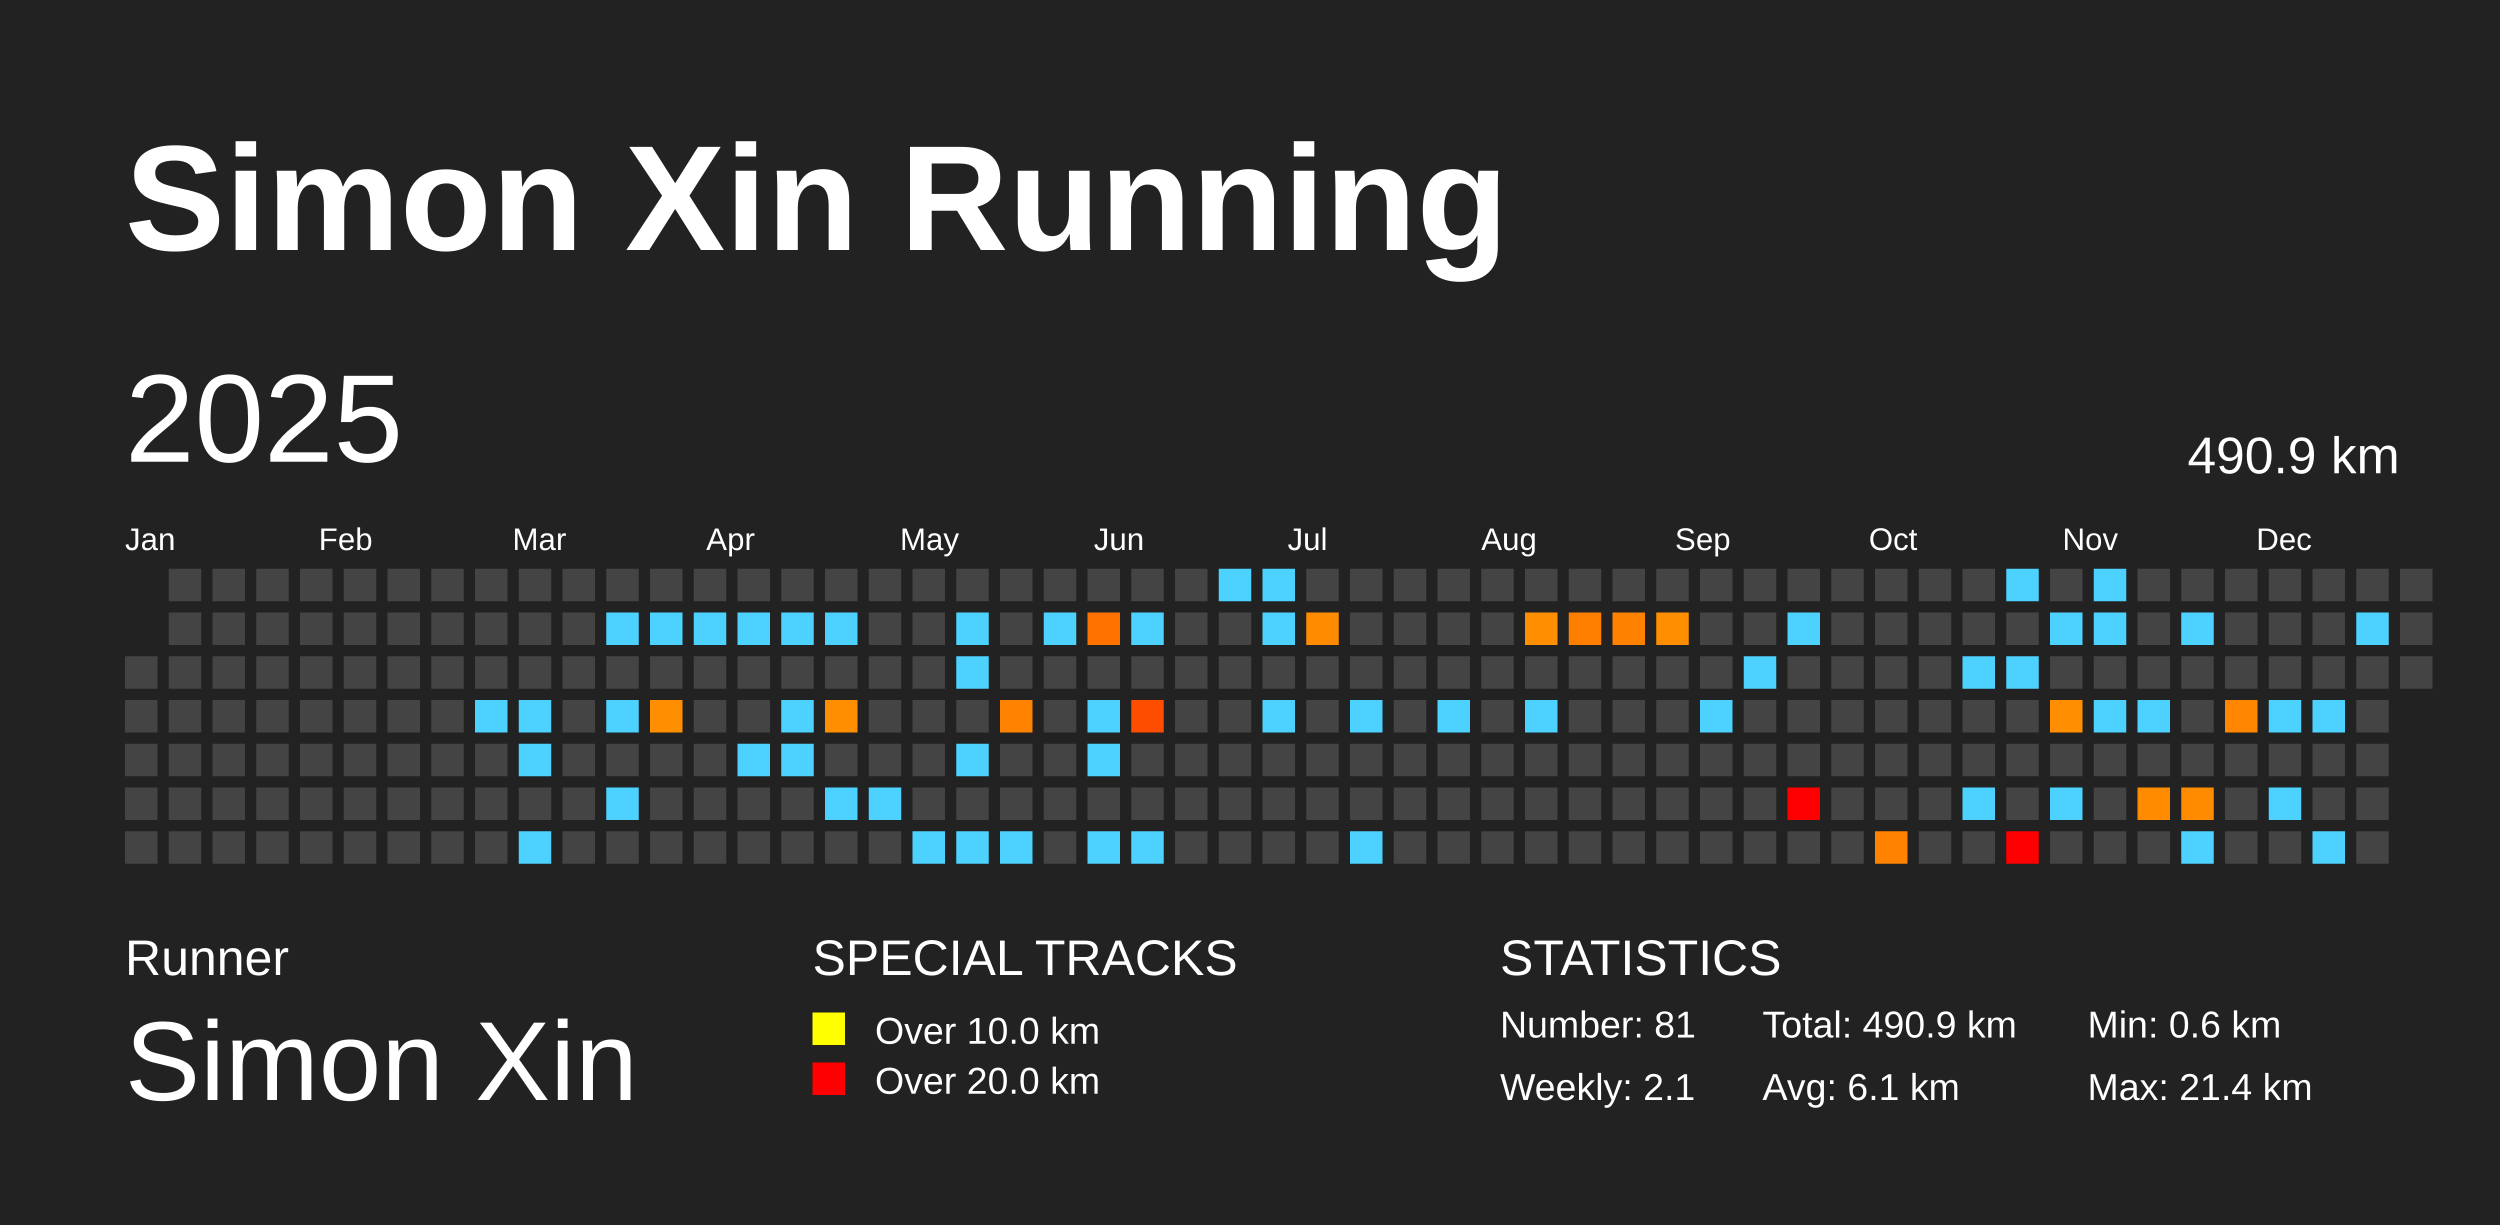
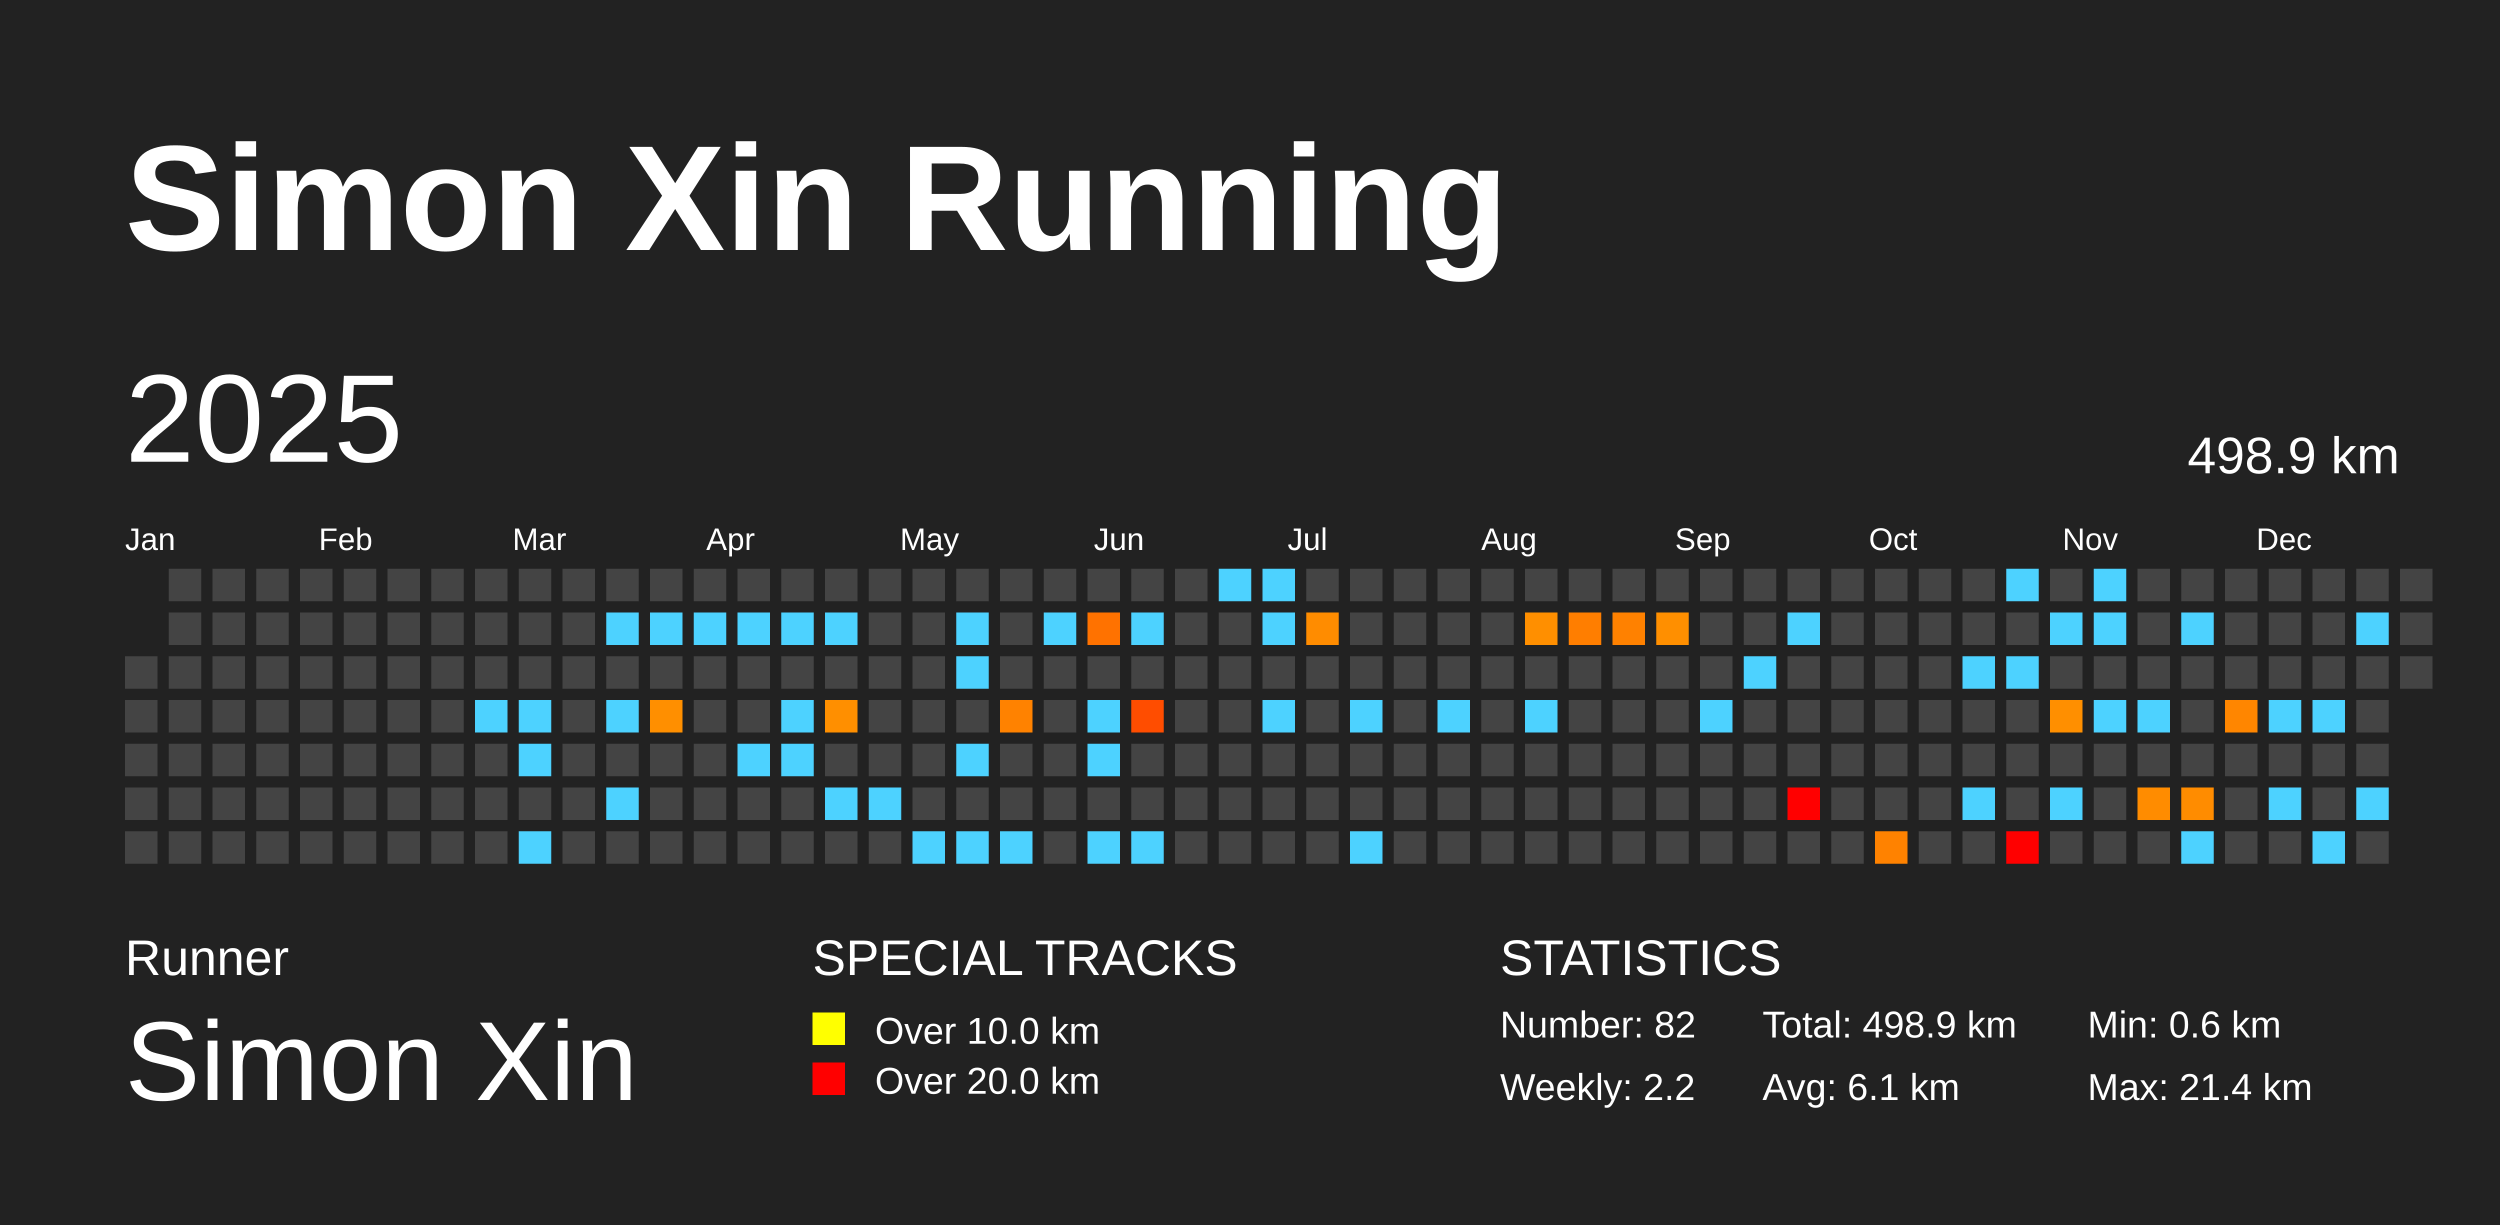
<svg xmlns="http://www.w3.org/2000/svg" baseProfile="full" height="98mm" version="1.1" viewBox="0,0,200,98" width="200mm">
  <defs />
  <rect fill="#222222" height="98" width="200" x="0" y="0" />
  <text fill="#FFFFFF" style="font-size:12px; font-family:Arial; font-weight:bold;" x="10" y="20">Simon Xin Running</text>
  <text fill="#FFFFFF" style="font-size:4px; font-family:Arial" x="10" y="78">Runner</text>
  <text fill="#FFFFFF" style="font-size:9px; font-family:Arial" x="10" y="88">Simon Xin</text>
  <text fill="#FFFFFF" style="font-size:4px; font-family:Arial" x="65" y="78">SPECIAL TRACKS</text>
  <rect fill="yellow" height="2.6" width="2.6" x="65" y="81" />
  <text fill="#FFFFFF" style="font-size:3px; font-family:Arial" x="70" y="83.5">Over 10.0 km</text>
  <rect fill="red" height="2.6" width="2.6" x="65" y="85" />
  <text fill="#FFFFFF" style="font-size:3px; font-family:Arial" x="70" y="87.5">Over 20.0 km</text>
  <text fill="#FFFFFF" style="font-size:4px; font-family:Arial" x="120" y="78">STATISTICS</text>
-   <text fill="#FFFFFF" style="font-size:3px; font-family:Arial" x="120" y="83">Number: 81</text>
-   <text fill="#FFFFFF" style="font-size:3px; font-family:Arial" x="120" y="88">Weekly: 2.1</text>
-   <text fill="#FFFFFF" style="font-size:3px; font-family:Arial" x="141" y="83">Total: 490.9 km</text>
+   <text fill="#FFFFFF" style="font-size:3px; font-family:Arial" x="120" y="83">Number: 82</text>
+   <text fill="#FFFFFF" style="font-size:3px; font-family:Arial" x="120" y="88">Weekly: 2.2</text>
+   <text fill="#FFFFFF" style="font-size:3px; font-family:Arial" x="141" y="83">Total: 498.9 km</text>
  <text fill="#FFFFFF" style="font-size:3px; font-family:Arial" x="141" y="88">Avg: 6.1 km</text>
  <text fill="#FFFFFF" style="font-size:3px; font-family:Arial" x="167" y="83">Min: 0.6 km</text>
  <text fill="#FFFFFF" style="font-size:3px; font-family:Arial" x="167" y="88">Max: 21.4 km</text>
  <text dominant-baseline="hanging" fill="#FFFFFF" style="font-size:10.0px; font-family:Arial;" x="10" y="30">2025</text>
-   <text dominant-baseline="hanging" fill="#FFFFFF" style="font-size:4.125px; font-family:Arial;" x="175" y="35">490.9 km</text>
+   <text dominant-baseline="hanging" fill="#FFFFFF" style="font-size:4.125px; font-family:Arial;" x="175" y="35">498.9 km</text>
  <text fill="#FFFFFF" style="font-size:2.5px; font-family:Arial" x="10.0" y="44">Jan</text>
  <text fill="#FFFFFF" style="font-size:2.5px; font-family:Arial" x="25.5" y="44">Feb</text>
  <text fill="#FFFFFF" style="font-size:2.5px; font-family:Arial" x="41.0" y="44">Mar</text>
  <text fill="#FFFFFF" style="font-size:2.5px; font-family:Arial" x="56.5" y="44">Apr</text>
  <text fill="#FFFFFF" style="font-size:2.5px; font-family:Arial" x="72.0" y="44">May</text>
  <text fill="#FFFFFF" style="font-size:2.5px; font-family:Arial" x="87.5" y="44">Jun</text>
  <text fill="#FFFFFF" style="font-size:2.5px; font-family:Arial" x="103.0" y="44">Jul</text>
  <text fill="#FFFFFF" style="font-size:2.5px; font-family:Arial" x="118.5" y="44">Aug</text>
  <text fill="#FFFFFF" style="font-size:2.5px; font-family:Arial" x="134.0" y="44">Sep</text>
  <text fill="#FFFFFF" style="font-size:2.5px; font-family:Arial" x="149.5" y="44">Oct</text>
  <text fill="#FFFFFF" style="font-size:2.5px; font-family:Arial" x="165.0" y="44">Nov</text>
  <text fill="#FFFFFF" style="font-size:2.5px; font-family:Arial" x="180.5" y="44">Dec</text>
  <rect fill="#444444" height="2.6" width="2.6" x="10.0" y="52.5" />
  <rect fill="#444444" height="2.6" width="2.6" x="10.0" y="56.0" />
  <rect fill="#444444" height="2.6" width="2.6" x="10.0" y="59.5" />
  <rect fill="#444444" height="2.6" width="2.6" x="10.0" y="63.0" />
  <rect fill="#444444" height="2.6" width="2.6" x="10.0" y="66.5" />
  <rect fill="#444444" height="2.6" width="2.6" x="13.5" y="45.5" />
  <rect fill="#444444" height="2.6" width="2.6" x="13.5" y="49.0" />
  <rect fill="#444444" height="2.6" width="2.6" x="13.5" y="52.5" />
  <rect fill="#444444" height="2.6" width="2.6" x="13.5" y="56.0" />
  <rect fill="#444444" height="2.6" width="2.6" x="13.5" y="59.5" />
  <rect fill="#444444" height="2.6" width="2.6" x="13.5" y="63.0" />
  <rect fill="#444444" height="2.6" width="2.6" x="13.5" y="66.5" />
  <rect fill="#444444" height="2.6" width="2.6" x="17.0" y="45.5" />
  <rect fill="#444444" height="2.6" width="2.6" x="17.0" y="49.0" />
  <rect fill="#444444" height="2.6" width="2.6" x="17.0" y="52.5" />
  <rect fill="#444444" height="2.6" width="2.6" x="17.0" y="56.0" />
  <rect fill="#444444" height="2.6" width="2.6" x="17.0" y="59.5" />
  <rect fill="#444444" height="2.6" width="2.6" x="17.0" y="63.0" />
  <rect fill="#444444" height="2.6" width="2.6" x="17.0" y="66.5" />
  <rect fill="#444444" height="2.6" width="2.6" x="20.5" y="45.5" />
  <rect fill="#444444" height="2.6" width="2.6" x="20.5" y="49.0" />
  <rect fill="#444444" height="2.6" width="2.6" x="20.5" y="52.5" />
  <rect fill="#444444" height="2.6" width="2.6" x="20.5" y="56.0" />
  <rect fill="#444444" height="2.6" width="2.6" x="20.5" y="59.5" />
  <rect fill="#444444" height="2.6" width="2.6" x="20.5" y="63.0" />
  <rect fill="#444444" height="2.6" width="2.6" x="20.5" y="66.5" />
  <rect fill="#444444" height="2.6" width="2.6" x="24.0" y="45.5" />
  <rect fill="#444444" height="2.6" width="2.6" x="24.0" y="49.0" />
  <rect fill="#444444" height="2.6" width="2.6" x="24.0" y="52.5" />
  <rect fill="#444444" height="2.6" width="2.6" x="24.0" y="56.0" />
  <rect fill="#444444" height="2.6" width="2.6" x="24.0" y="59.5" />
  <rect fill="#444444" height="2.6" width="2.6" x="24.0" y="63.0" />
  <rect fill="#444444" height="2.6" width="2.6" x="24.0" y="66.5" />
  <rect fill="#444444" height="2.6" width="2.6" x="27.5" y="45.5" />
  <rect fill="#444444" height="2.6" width="2.6" x="27.5" y="49.0" />
  <rect fill="#444444" height="2.6" width="2.6" x="27.5" y="52.5" />
  <rect fill="#444444" height="2.6" width="2.6" x="27.5" y="56.0" />
  <rect fill="#444444" height="2.6" width="2.6" x="27.5" y="59.5" />
  <rect fill="#444444" height="2.6" width="2.6" x="27.5" y="63.0" />
  <rect fill="#444444" height="2.6" width="2.6" x="27.5" y="66.5" />
  <rect fill="#444444" height="2.6" width="2.6" x="31.0" y="45.5" />
  <rect fill="#444444" height="2.6" width="2.6" x="31.0" y="49.0" />
  <rect fill="#444444" height="2.6" width="2.6" x="31.0" y="52.5" />
  <rect fill="#444444" height="2.6" width="2.6" x="31.0" y="56.0" />
  <rect fill="#444444" height="2.6" width="2.6" x="31.0" y="59.5" />
  <rect fill="#444444" height="2.6" width="2.6" x="31.0" y="63.0" />
  <rect fill="#444444" height="2.6" width="2.6" x="31.0" y="66.5" />
  <rect fill="#444444" height="2.6" width="2.6" x="34.5" y="45.5" />
  <rect fill="#444444" height="2.6" width="2.6" x="34.5" y="49.0" />
  <rect fill="#444444" height="2.6" width="2.6" x="34.5" y="52.5" />
  <rect fill="#444444" height="2.6" width="2.6" x="34.5" y="56.0" />
  <rect fill="#444444" height="2.6" width="2.6" x="34.5" y="59.5" />
  <rect fill="#444444" height="2.6" width="2.6" x="34.5" y="63.0" />
  <rect fill="#444444" height="2.6" width="2.6" x="34.5" y="66.5" />
  <rect fill="#444444" height="2.6" width="2.6" x="38.0" y="45.5" />
  <rect fill="#444444" height="2.6" width="2.6" x="38.0" y="49.0" />
  <rect fill="#444444" height="2.6" width="2.6" x="38.0" y="52.5" />
  <rect fill="#4dd2ff" height="2.6" width="2.6" x="38.0" y="56.0" />
  <rect fill="#444444" height="2.6" width="2.6" x="38.0" y="59.5" />
  <rect fill="#444444" height="2.6" width="2.6" x="38.0" y="63.0" />
  <rect fill="#444444" height="2.6" width="2.6" x="38.0" y="66.5" />
  <rect fill="#444444" height="2.6" width="2.6" x="41.5" y="45.5" />
  <rect fill="#444444" height="2.6" width="2.6" x="41.5" y="49.0" />
  <rect fill="#444444" height="2.6" width="2.6" x="41.5" y="52.5" />
  <rect fill="#4dd2ff" height="2.6" width="2.6" x="41.5" y="56.0" />
  <rect fill="#4dd2ff" height="2.6" width="2.6" x="41.5" y="59.5" />
  <rect fill="#444444" height="2.6" width="2.6" x="41.5" y="63.0" />
  <rect fill="#4dd2ff" height="2.6" width="2.6" x="41.5" y="66.5" />
  <rect fill="#444444" height="2.6" width="2.6" x="45.0" y="45.5" />
  <rect fill="#444444" height="2.6" width="2.6" x="45.0" y="49.0" />
  <rect fill="#444444" height="2.6" width="2.6" x="45.0" y="52.5" />
  <rect fill="#444444" height="2.6" width="2.6" x="45.0" y="56.0" />
  <rect fill="#444444" height="2.6" width="2.6" x="45.0" y="59.5" />
  <rect fill="#444444" height="2.6" width="2.6" x="45.0" y="63.0" />
  <rect fill="#444444" height="2.6" width="2.6" x="45.0" y="66.5" />
  <rect fill="#444444" height="2.6" width="2.6" x="48.5" y="45.5" />
  <rect fill="#4dd2ff" height="2.6" width="2.6" x="48.5" y="49.0" />
  <rect fill="#444444" height="2.6" width="2.6" x="48.5" y="52.5" />
  <rect fill="#4dd2ff" height="2.6" width="2.6" x="48.5" y="56.0" />
  <rect fill="#444444" height="2.6" width="2.6" x="48.5" y="59.5" />
  <rect fill="#4dd2ff" height="2.6" width="2.6" x="48.5" y="63.0" />
  <rect fill="#444444" height="2.6" width="2.6" x="48.5" y="66.5" />
  <rect fill="#444444" height="2.6" width="2.6" x="52.0" y="45.5" />
  <rect fill="#4dd2ff" height="2.6" width="2.6" x="52.0" y="49.0" />
  <rect fill="#444444" height="2.6" width="2.6" x="52.0" y="52.5" />
  <rect fill="#ff8f00" height="2.6" width="2.6" x="52.0" y="56.0" />
  <rect fill="#444444" height="2.6" width="2.6" x="52.0" y="59.5" />
  <rect fill="#444444" height="2.6" width="2.6" x="52.0" y="63.0" />
  <rect fill="#444444" height="2.6" width="2.6" x="52.0" y="66.5" />
  <rect fill="#444444" height="2.6" width="2.6" x="55.5" y="45.5" />
  <rect fill="#4dd2ff" height="2.6" width="2.6" x="55.5" y="49.0" />
  <rect fill="#444444" height="2.6" width="2.6" x="55.5" y="52.5" />
  <rect fill="#444444" height="2.6" width="2.6" x="55.5" y="56.0" />
  <rect fill="#444444" height="2.6" width="2.6" x="55.5" y="59.5" />
  <rect fill="#444444" height="2.6" width="2.6" x="55.5" y="63.0" />
  <rect fill="#444444" height="2.6" width="2.6" x="55.5" y="66.5" />
  <rect fill="#444444" height="2.6" width="2.6" x="59.0" y="45.5" />
  <rect fill="#4dd2ff" height="2.6" width="2.6" x="59.0" y="49.0" />
  <rect fill="#444444" height="2.6" width="2.6" x="59.0" y="52.5" />
  <rect fill="#444444" height="2.6" width="2.6" x="59.0" y="56.0" />
  <rect fill="#4dd2ff" height="2.6" width="2.6" x="59.0" y="59.5" />
  <rect fill="#444444" height="2.6" width="2.6" x="59.0" y="63.0" />
  <rect fill="#444444" height="2.6" width="2.6" x="59.0" y="66.5" />
  <rect fill="#444444" height="2.6" width="2.6" x="62.5" y="45.5" />
  <rect fill="#4dd2ff" height="2.6" width="2.6" x="62.5" y="49.0" />
  <rect fill="#444444" height="2.6" width="2.6" x="62.5" y="52.5" />
  <rect fill="#4dd2ff" height="2.6" width="2.6" x="62.5" y="56.0" />
  <rect fill="#4dd2ff" height="2.6" width="2.6" x="62.5" y="59.5" />
  <rect fill="#444444" height="2.6" width="2.6" x="62.5" y="63.0" />
  <rect fill="#444444" height="2.6" width="2.6" x="62.5" y="66.5" />
  <rect fill="#444444" height="2.6" width="2.6" x="66.0" y="45.5" />
  <rect fill="#4dd2ff" height="2.6" width="2.6" x="66.0" y="49.0" />
  <rect fill="#444444" height="2.6" width="2.6" x="66.0" y="52.5" />
  <rect fill="#ff8f00" height="2.6" width="2.6" x="66.0" y="56.0" />
  <rect fill="#444444" height="2.6" width="2.6" x="66.0" y="59.5" />
  <rect fill="#4dd2ff" height="2.6" width="2.6" x="66.0" y="63.0" />
  <rect fill="#444444" height="2.6" width="2.6" x="66.0" y="66.5" />
  <rect fill="#444444" height="2.6" width="2.6" x="69.5" y="45.5" />
  <rect fill="#444444" height="2.6" width="2.6" x="69.5" y="49.0" />
  <rect fill="#444444" height="2.6" width="2.6" x="69.5" y="52.5" />
  <rect fill="#444444" height="2.6" width="2.6" x="69.5" y="56.0" />
  <rect fill="#444444" height="2.6" width="2.6" x="69.5" y="59.5" />
  <rect fill="#4dd2ff" height="2.6" width="2.6" x="69.5" y="63.0" />
  <rect fill="#444444" height="2.6" width="2.6" x="69.5" y="66.5" />
  <rect fill="#444444" height="2.6" width="2.6" x="73.0" y="45.5" />
  <rect fill="#444444" height="2.6" width="2.6" x="73.0" y="49.0" />
  <rect fill="#444444" height="2.6" width="2.6" x="73.0" y="52.5" />
  <rect fill="#444444" height="2.6" width="2.6" x="73.0" y="56.0" />
  <rect fill="#444444" height="2.6" width="2.6" x="73.0" y="59.5" />
  <rect fill="#444444" height="2.6" width="2.6" x="73.0" y="63.0" />
  <rect fill="#4dd2ff" height="2.6" width="2.6" x="73.0" y="66.5" />
  <rect fill="#444444" height="2.6" width="2.6" x="76.5" y="45.5" />
  <rect fill="#4dd2ff" height="2.6" width="2.6" x="76.5" y="49.0" />
  <rect fill="#4dd2ff" height="2.6" width="2.6" x="76.5" y="52.5" />
  <rect fill="#444444" height="2.6" width="2.6" x="76.5" y="56.0" />
  <rect fill="#4dd2ff" height="2.6" width="2.6" x="76.5" y="59.5" />
  <rect fill="#444444" height="2.6" width="2.6" x="76.5" y="63.0" />
  <rect fill="#4dd2ff" height="2.6" width="2.6" x="76.5" y="66.5" />
  <rect fill="#444444" height="2.6" width="2.6" x="80.0" y="45.5" />
  <rect fill="#444444" height="2.6" width="2.6" x="80.0" y="49.0" />
  <rect fill="#444444" height="2.6" width="2.6" x="80.0" y="52.5" />
  <rect fill="#ff8200" height="2.6" width="2.6" x="80.0" y="56.0" />
  <rect fill="#444444" height="2.6" width="2.6" x="80.0" y="59.5" />
  <rect fill="#444444" height="2.6" width="2.6" x="80.0" y="63.0" />
  <rect fill="#4dd2ff" height="2.6" width="2.6" x="80.0" y="66.5" />
  <rect fill="#444444" height="2.6" width="2.6" x="83.5" y="45.5" />
  <rect fill="#4dd2ff" height="2.6" width="2.6" x="83.5" y="49.0" />
  <rect fill="#444444" height="2.6" width="2.6" x="83.5" y="52.5" />
  <rect fill="#444444" height="2.6" width="2.6" x="83.5" y="56.0" />
  <rect fill="#444444" height="2.6" width="2.6" x="83.5" y="59.5" />
  <rect fill="#444444" height="2.6" width="2.6" x="83.5" y="63.0" />
  <rect fill="#444444" height="2.6" width="2.6" x="83.5" y="66.5" />
  <rect fill="#444444" height="2.6" width="2.6" x="87.0" y="45.5" />
  <rect fill="#ff7200" height="2.6" width="2.6" x="87.0" y="49.0" />
  <rect fill="#444444" height="2.6" width="2.6" x="87.0" y="52.5" />
  <rect fill="#4dd2ff" height="2.6" width="2.6" x="87.0" y="56.0" />
  <rect fill="#4dd2ff" height="2.6" width="2.6" x="87.0" y="59.5" />
  <rect fill="#444444" height="2.6" width="2.6" x="87.0" y="63.0" />
  <rect fill="#4dd2ff" height="2.6" width="2.6" x="87.0" y="66.5" />
  <rect fill="#444444" height="2.6" width="2.6" x="90.5" y="45.5" />
  <rect fill="#4dd2ff" height="2.6" width="2.6" x="90.5" y="49.0" />
  <rect fill="#444444" height="2.6" width="2.6" x="90.5" y="52.5" />
  <rect fill="#ff4d00" height="2.6" width="2.6" x="90.5" y="56.0" />
  <rect fill="#444444" height="2.6" width="2.6" x="90.5" y="59.5" />
  <rect fill="#444444" height="2.6" width="2.6" x="90.5" y="63.0" />
  <rect fill="#4dd2ff" height="2.6" width="2.6" x="90.5" y="66.5" />
  <rect fill="#444444" height="2.6" width="2.6" x="94.0" y="45.5" />
  <rect fill="#444444" height="2.6" width="2.6" x="94.0" y="49.0" />
  <rect fill="#444444" height="2.6" width="2.6" x="94.0" y="52.5" />
  <rect fill="#444444" height="2.6" width="2.6" x="94.0" y="56.0" />
  <rect fill="#444444" height="2.6" width="2.6" x="94.0" y="59.5" />
  <rect fill="#444444" height="2.6" width="2.6" x="94.0" y="63.0" />
  <rect fill="#444444" height="2.6" width="2.6" x="94.0" y="66.5" />
  <rect fill="#4dd2ff" height="2.6" width="2.6" x="97.5" y="45.5" />
  <rect fill="#444444" height="2.6" width="2.6" x="97.5" y="49.0" />
  <rect fill="#444444" height="2.6" width="2.6" x="97.5" y="52.5" />
  <rect fill="#444444" height="2.6" width="2.6" x="97.5" y="56.0" />
  <rect fill="#444444" height="2.6" width="2.6" x="97.5" y="59.5" />
  <rect fill="#444444" height="2.6" width="2.6" x="97.5" y="63.0" />
  <rect fill="#444444" height="2.6" width="2.6" x="97.5" y="66.5" />
  <rect fill="#4dd2ff" height="2.6" width="2.6" x="101.0" y="45.5" />
  <rect fill="#4dd2ff" height="2.6" width="2.6" x="101.0" y="49.0" />
  <rect fill="#444444" height="2.6" width="2.6" x="101.0" y="52.5" />
  <rect fill="#4dd2ff" height="2.6" width="2.6" x="101.0" y="56.0" />
  <rect fill="#444444" height="2.6" width="2.6" x="101.0" y="59.5" />
  <rect fill="#444444" height="2.6" width="2.6" x="101.0" y="63.0" />
  <rect fill="#444444" height="2.6" width="2.6" x="101.0" y="66.5" />
  <rect fill="#444444" height="2.6" width="2.6" x="104.5" y="45.5" />
  <rect fill="#ff8c00" height="2.6" width="2.6" x="104.5" y="49.0" />
  <rect fill="#444444" height="2.6" width="2.6" x="104.5" y="52.5" />
  <rect fill="#444444" height="2.6" width="2.6" x="104.5" y="56.0" />
  <rect fill="#444444" height="2.6" width="2.6" x="104.5" y="59.5" />
  <rect fill="#444444" height="2.6" width="2.6" x="104.5" y="63.0" />
  <rect fill="#444444" height="2.6" width="2.6" x="104.5" y="66.5" />
  <rect fill="#444444" height="2.6" width="2.6" x="108.0" y="45.5" />
  <rect fill="#444444" height="2.6" width="2.6" x="108.0" y="49.0" />
  <rect fill="#444444" height="2.6" width="2.6" x="108.0" y="52.5" />
  <rect fill="#4dd2ff" height="2.6" width="2.6" x="108.0" y="56.0" />
  <rect fill="#444444" height="2.6" width="2.6" x="108.0" y="59.5" />
  <rect fill="#444444" height="2.6" width="2.6" x="108.0" y="63.0" />
  <rect fill="#4dd2ff" height="2.6" width="2.6" x="108.0" y="66.5" />
  <rect fill="#444444" height="2.6" width="2.6" x="111.5" y="45.5" />
  <rect fill="#444444" height="2.6" width="2.6" x="111.5" y="49.0" />
  <rect fill="#444444" height="2.6" width="2.6" x="111.5" y="52.5" />
  <rect fill="#444444" height="2.6" width="2.6" x="111.5" y="56.0" />
  <rect fill="#444444" height="2.6" width="2.6" x="111.5" y="59.5" />
  <rect fill="#444444" height="2.6" width="2.6" x="111.5" y="63.0" />
  <rect fill="#444444" height="2.6" width="2.6" x="111.5" y="66.5" />
  <rect fill="#444444" height="2.6" width="2.6" x="115.0" y="45.5" />
  <rect fill="#444444" height="2.6" width="2.6" x="115.0" y="49.0" />
  <rect fill="#444444" height="2.6" width="2.6" x="115.0" y="52.5" />
  <rect fill="#4dd2ff" height="2.6" width="2.6" x="115.0" y="56.0" />
  <rect fill="#444444" height="2.6" width="2.6" x="115.0" y="59.5" />
  <rect fill="#444444" height="2.6" width="2.6" x="115.0" y="63.0" />
  <rect fill="#444444" height="2.6" width="2.6" x="115.0" y="66.5" />
  <rect fill="#444444" height="2.6" width="2.6" x="118.5" y="45.5" />
  <rect fill="#444444" height="2.6" width="2.6" x="118.5" y="49.0" />
  <rect fill="#444444" height="2.6" width="2.6" x="118.5" y="52.5" />
  <rect fill="#444444" height="2.6" width="2.6" x="118.5" y="56.0" />
  <rect fill="#444444" height="2.6" width="2.6" x="118.5" y="59.5" />
  <rect fill="#444444" height="2.6" width="2.6" x="118.5" y="63.0" />
  <rect fill="#444444" height="2.6" width="2.6" x="118.5" y="66.5" />
  <rect fill="#444444" height="2.6" width="2.6" x="122.0" y="45.5" />
  <rect fill="#ff8f00" height="2.6" width="2.6" x="122.0" y="49.0" />
  <rect fill="#444444" height="2.6" width="2.6" x="122.0" y="52.5" />
  <rect fill="#4dd2ff" height="2.6" width="2.6" x="122.0" y="56.0" />
  <rect fill="#444444" height="2.6" width="2.6" x="122.0" y="59.5" />
  <rect fill="#444444" height="2.6" width="2.6" x="122.0" y="63.0" />
  <rect fill="#444444" height="2.6" width="2.6" x="122.0" y="66.5" />
  <rect fill="#444444" height="2.6" width="2.6" x="125.5" y="45.5" />
  <rect fill="#ff7e00" height="2.6" width="2.6" x="125.5" y="49.0" />
  <rect fill="#444444" height="2.6" width="2.6" x="125.5" y="52.5" />
  <rect fill="#444444" height="2.6" width="2.6" x="125.5" y="56.0" />
  <rect fill="#444444" height="2.6" width="2.6" x="125.5" y="59.5" />
  <rect fill="#444444" height="2.6" width="2.6" x="125.5" y="63.0" />
  <rect fill="#444444" height="2.6" width="2.6" x="125.5" y="66.5" />
  <rect fill="#444444" height="2.6" width="2.6" x="129.0" y="45.5" />
  <rect fill="#ff8100" height="2.6" width="2.6" x="129.0" y="49.0" />
  <rect fill="#444444" height="2.6" width="2.6" x="129.0" y="52.5" />
  <rect fill="#444444" height="2.6" width="2.6" x="129.0" y="56.0" />
  <rect fill="#444444" height="2.6" width="2.6" x="129.0" y="59.5" />
  <rect fill="#444444" height="2.6" width="2.6" x="129.0" y="63.0" />
  <rect fill="#444444" height="2.6" width="2.6" x="129.0" y="66.5" />
  <rect fill="#444444" height="2.6" width="2.6" x="132.5" y="45.5" />
  <rect fill="#ff8f00" height="2.6" width="2.6" x="132.5" y="49.0" />
  <rect fill="#444444" height="2.6" width="2.6" x="132.5" y="52.5" />
  <rect fill="#444444" height="2.6" width="2.6" x="132.5" y="56.0" />
  <rect fill="#444444" height="2.6" width="2.6" x="132.5" y="59.5" />
  <rect fill="#444444" height="2.6" width="2.6" x="132.5" y="63.0" />
  <rect fill="#444444" height="2.6" width="2.6" x="132.5" y="66.5" />
  <rect fill="#444444" height="2.6" width="2.6" x="136.0" y="45.5" />
  <rect fill="#444444" height="2.6" width="2.6" x="136.0" y="49.0" />
  <rect fill="#444444" height="2.6" width="2.6" x="136.0" y="52.5" />
  <rect fill="#4dd2ff" height="2.6" width="2.6" x="136.0" y="56.0" />
  <rect fill="#444444" height="2.6" width="2.6" x="136.0" y="59.5" />
  <rect fill="#444444" height="2.6" width="2.6" x="136.0" y="63.0" />
  <rect fill="#444444" height="2.6" width="2.6" x="136.0" y="66.5" />
  <rect fill="#444444" height="2.6" width="2.6" x="139.5" y="45.5" />
  <rect fill="#444444" height="2.6" width="2.6" x="139.5" y="49.0" />
  <rect fill="#4dd2ff" height="2.6" width="2.6" x="139.5" y="52.5" />
  <rect fill="#444444" height="2.6" width="2.6" x="139.5" y="56.0" />
  <rect fill="#444444" height="2.6" width="2.6" x="139.5" y="59.5" />
  <rect fill="#444444" height="2.6" width="2.6" x="139.5" y="63.0" />
  <rect fill="#444444" height="2.6" width="2.6" x="139.5" y="66.5" />
  <rect fill="#444444" height="2.6" width="2.6" x="143.0" y="45.5" />
  <rect fill="#4dd2ff" height="2.6" width="2.6" x="143.0" y="49.0" />
  <rect fill="#444444" height="2.6" width="2.6" x="143.0" y="52.5" />
  <rect fill="#444444" height="2.6" width="2.6" x="143.0" y="56.0" />
  <rect fill="#444444" height="2.6" width="2.6" x="143.0" y="59.5" />
  <rect fill="red" height="2.6" width="2.6" x="143.0" y="63.0" />
  <rect fill="#444444" height="2.6" width="2.6" x="143.0" y="66.5" />
  <rect fill="#444444" height="2.6" width="2.6" x="146.5" y="45.5" />
  <rect fill="#444444" height="2.6" width="2.6" x="146.5" y="49.0" />
  <rect fill="#444444" height="2.6" width="2.6" x="146.5" y="52.5" />
  <rect fill="#444444" height="2.6" width="2.6" x="146.5" y="56.0" />
  <rect fill="#444444" height="2.6" width="2.6" x="146.5" y="59.5" />
  <rect fill="#444444" height="2.6" width="2.6" x="146.5" y="63.0" />
  <rect fill="#444444" height="2.6" width="2.6" x="146.5" y="66.5" />
  <rect fill="#444444" height="2.6" width="2.6" x="150.0" y="45.5" />
  <rect fill="#444444" height="2.6" width="2.6" x="150.0" y="49.0" />
  <rect fill="#444444" height="2.6" width="2.6" x="150.0" y="52.5" />
  <rect fill="#444444" height="2.6" width="2.6" x="150.0" y="56.0" />
  <rect fill="#444444" height="2.6" width="2.6" x="150.0" y="59.5" />
  <rect fill="#444444" height="2.6" width="2.6" x="150.0" y="63.0" />
  <rect fill="#ff8200" height="2.6" width="2.6" x="150.0" y="66.5" />
  <rect fill="#444444" height="2.6" width="2.6" x="153.5" y="45.5" />
  <rect fill="#444444" height="2.6" width="2.6" x="153.5" y="49.0" />
  <rect fill="#444444" height="2.6" width="2.6" x="153.5" y="52.5" />
  <rect fill="#444444" height="2.6" width="2.6" x="153.5" y="56.0" />
  <rect fill="#444444" height="2.6" width="2.6" x="153.5" y="59.5" />
  <rect fill="#444444" height="2.6" width="2.6" x="153.5" y="63.0" />
  <rect fill="#444444" height="2.6" width="2.6" x="153.5" y="66.5" />
  <rect fill="#444444" height="2.6" width="2.6" x="157.0" y="45.5" />
  <rect fill="#444444" height="2.6" width="2.6" x="157.0" y="49.0" />
  <rect fill="#4dd2ff" height="2.6" width="2.6" x="157.0" y="52.5" />
  <rect fill="#444444" height="2.6" width="2.6" x="157.0" y="56.0" />
  <rect fill="#444444" height="2.6" width="2.6" x="157.0" y="59.5" />
  <rect fill="#4dd2ff" height="2.6" width="2.6" x="157.0" y="63.0" />
  <rect fill="#444444" height="2.6" width="2.6" x="157.0" y="66.5" />
  <rect fill="#4dd2ff" height="2.6" width="2.6" x="160.5" y="45.5" />
  <rect fill="#444444" height="2.6" width="2.6" x="160.5" y="49.0" />
  <rect fill="#4dd2ff" height="2.6" width="2.6" x="160.5" y="52.5" />
  <rect fill="#444444" height="2.6" width="2.6" x="160.5" y="56.0" />
  <rect fill="#444444" height="2.6" width="2.6" x="160.5" y="59.5" />
  <rect fill="#444444" height="2.6" width="2.6" x="160.5" y="63.0" />
  <rect fill="red" height="2.6" width="2.6" x="160.5" y="66.5" />
  <rect fill="#444444" height="2.6" width="2.6" x="164.0" y="45.5" />
  <rect fill="#4dd2ff" height="2.6" width="2.6" x="164.0" y="49.0" />
  <rect fill="#444444" height="2.6" width="2.6" x="164.0" y="52.5" />
  <rect fill="#ff8f00" height="2.6" width="2.6" x="164.0" y="56.0" />
  <rect fill="#444444" height="2.6" width="2.6" x="164.0" y="59.5" />
  <rect fill="#4dd2ff" height="2.6" width="2.6" x="164.0" y="63.0" />
  <rect fill="#444444" height="2.6" width="2.6" x="164.0" y="66.5" />
  <rect fill="#4dd2ff" height="2.6" width="2.6" x="167.5" y="45.5" />
  <rect fill="#4dd2ff" height="2.6" width="2.6" x="167.5" y="49.0" />
  <rect fill="#444444" height="2.6" width="2.6" x="167.5" y="52.5" />
  <rect fill="#4dd2ff" height="2.6" width="2.6" x="167.5" y="56.0" />
  <rect fill="#444444" height="2.6" width="2.6" x="167.5" y="59.5" />
  <rect fill="#444444" height="2.6" width="2.6" x="167.5" y="63.0" />
  <rect fill="#444444" height="2.6" width="2.6" x="167.5" y="66.5" />
  <rect fill="#444444" height="2.6" width="2.6" x="171.0" y="45.5" />
  <rect fill="#444444" height="2.6" width="2.6" x="171.0" y="49.0" />
  <rect fill="#444444" height="2.6" width="2.6" x="171.0" y="52.5" />
  <rect fill="#4dd2ff" height="2.6" width="2.6" x="171.0" y="56.0" />
  <rect fill="#444444" height="2.6" width="2.6" x="171.0" y="59.5" />
  <rect fill="#ff8c00" height="2.6" width="2.6" x="171.0" y="63.0" />
  <rect fill="#444444" height="2.6" width="2.6" x="171.0" y="66.5" />
  <rect fill="#444444" height="2.6" width="2.6" x="174.5" y="45.5" />
  <rect fill="#4dd2ff" height="2.6" width="2.6" x="174.5" y="49.0" />
  <rect fill="#444444" height="2.6" width="2.6" x="174.5" y="52.5" />
  <rect fill="#444444" height="2.6" width="2.6" x="174.5" y="56.0" />
  <rect fill="#444444" height="2.6" width="2.6" x="174.5" y="59.5" />
  <rect fill="#ff8c00" height="2.6" width="2.6" x="174.5" y="63.0" />
  <rect fill="#4dd2ff" height="2.6" width="2.6" x="174.5" y="66.5" />
  <rect fill="#444444" height="2.6" width="2.6" x="178.0" y="45.5" />
  <rect fill="#444444" height="2.6" width="2.6" x="178.0" y="49.0" />
  <rect fill="#444444" height="2.6" width="2.6" x="178.0" y="52.5" />
  <rect fill="#ff8600" height="2.6" width="2.6" x="178.0" y="56.0" />
  <rect fill="#444444" height="2.6" width="2.6" x="178.0" y="59.5" />
  <rect fill="#444444" height="2.6" width="2.6" x="178.0" y="63.0" />
  <rect fill="#444444" height="2.6" width="2.6" x="178.0" y="66.5" />
  <rect fill="#444444" height="2.6" width="2.6" x="181.5" y="45.5" />
  <rect fill="#444444" height="2.6" width="2.6" x="181.5" y="49.0" />
  <rect fill="#444444" height="2.6" width="2.6" x="181.5" y="52.5" />
  <rect fill="#4dd2ff" height="2.6" width="2.6" x="181.5" y="56.0" />
  <rect fill="#444444" height="2.6" width="2.6" x="181.5" y="59.5" />
  <rect fill="#4dd2ff" height="2.6" width="2.6" x="181.5" y="63.0" />
  <rect fill="#444444" height="2.6" width="2.6" x="181.5" y="66.5" />
  <rect fill="#444444" height="2.6" width="2.6" x="185.0" y="45.5" />
  <rect fill="#444444" height="2.6" width="2.6" x="185.0" y="49.0" />
  <rect fill="#444444" height="2.6" width="2.6" x="185.0" y="52.5" />
  <rect fill="#4dd2ff" height="2.6" width="2.6" x="185.0" y="56.0" />
  <rect fill="#444444" height="2.6" width="2.6" x="185.0" y="59.5" />
  <rect fill="#444444" height="2.6" width="2.6" x="185.0" y="63.0" />
  <rect fill="#4dd2ff" height="2.6" width="2.6" x="185.0" y="66.5" />
  <rect fill="#444444" height="2.6" width="2.6" x="188.5" y="45.5" />
  <rect fill="#4dd2ff" height="2.6" width="2.6" x="188.5" y="49.0" />
  <rect fill="#444444" height="2.6" width="2.6" x="188.5" y="52.5" />
  <rect fill="#444444" height="2.6" width="2.6" x="188.5" y="56.0" />
  <rect fill="#444444" height="2.6" width="2.6" x="188.5" y="59.5" />
-   <rect fill="#444444" height="2.6" width="2.6" x="188.5" y="63.0" />
+   <rect fill="#4dd2ff" height="2.6" width="2.6" x="188.5" y="63.0" />
  <rect fill="#444444" height="2.6" width="2.6" x="188.5" y="66.5" />
  <rect fill="#444444" height="2.6" width="2.6" x="192.0" y="45.5" />
  <rect fill="#444444" height="2.6" width="2.6" x="192.0" y="49.0" />
  <rect fill="#444444" height="2.6" width="2.6" x="192.0" y="52.5" />
</svg>
